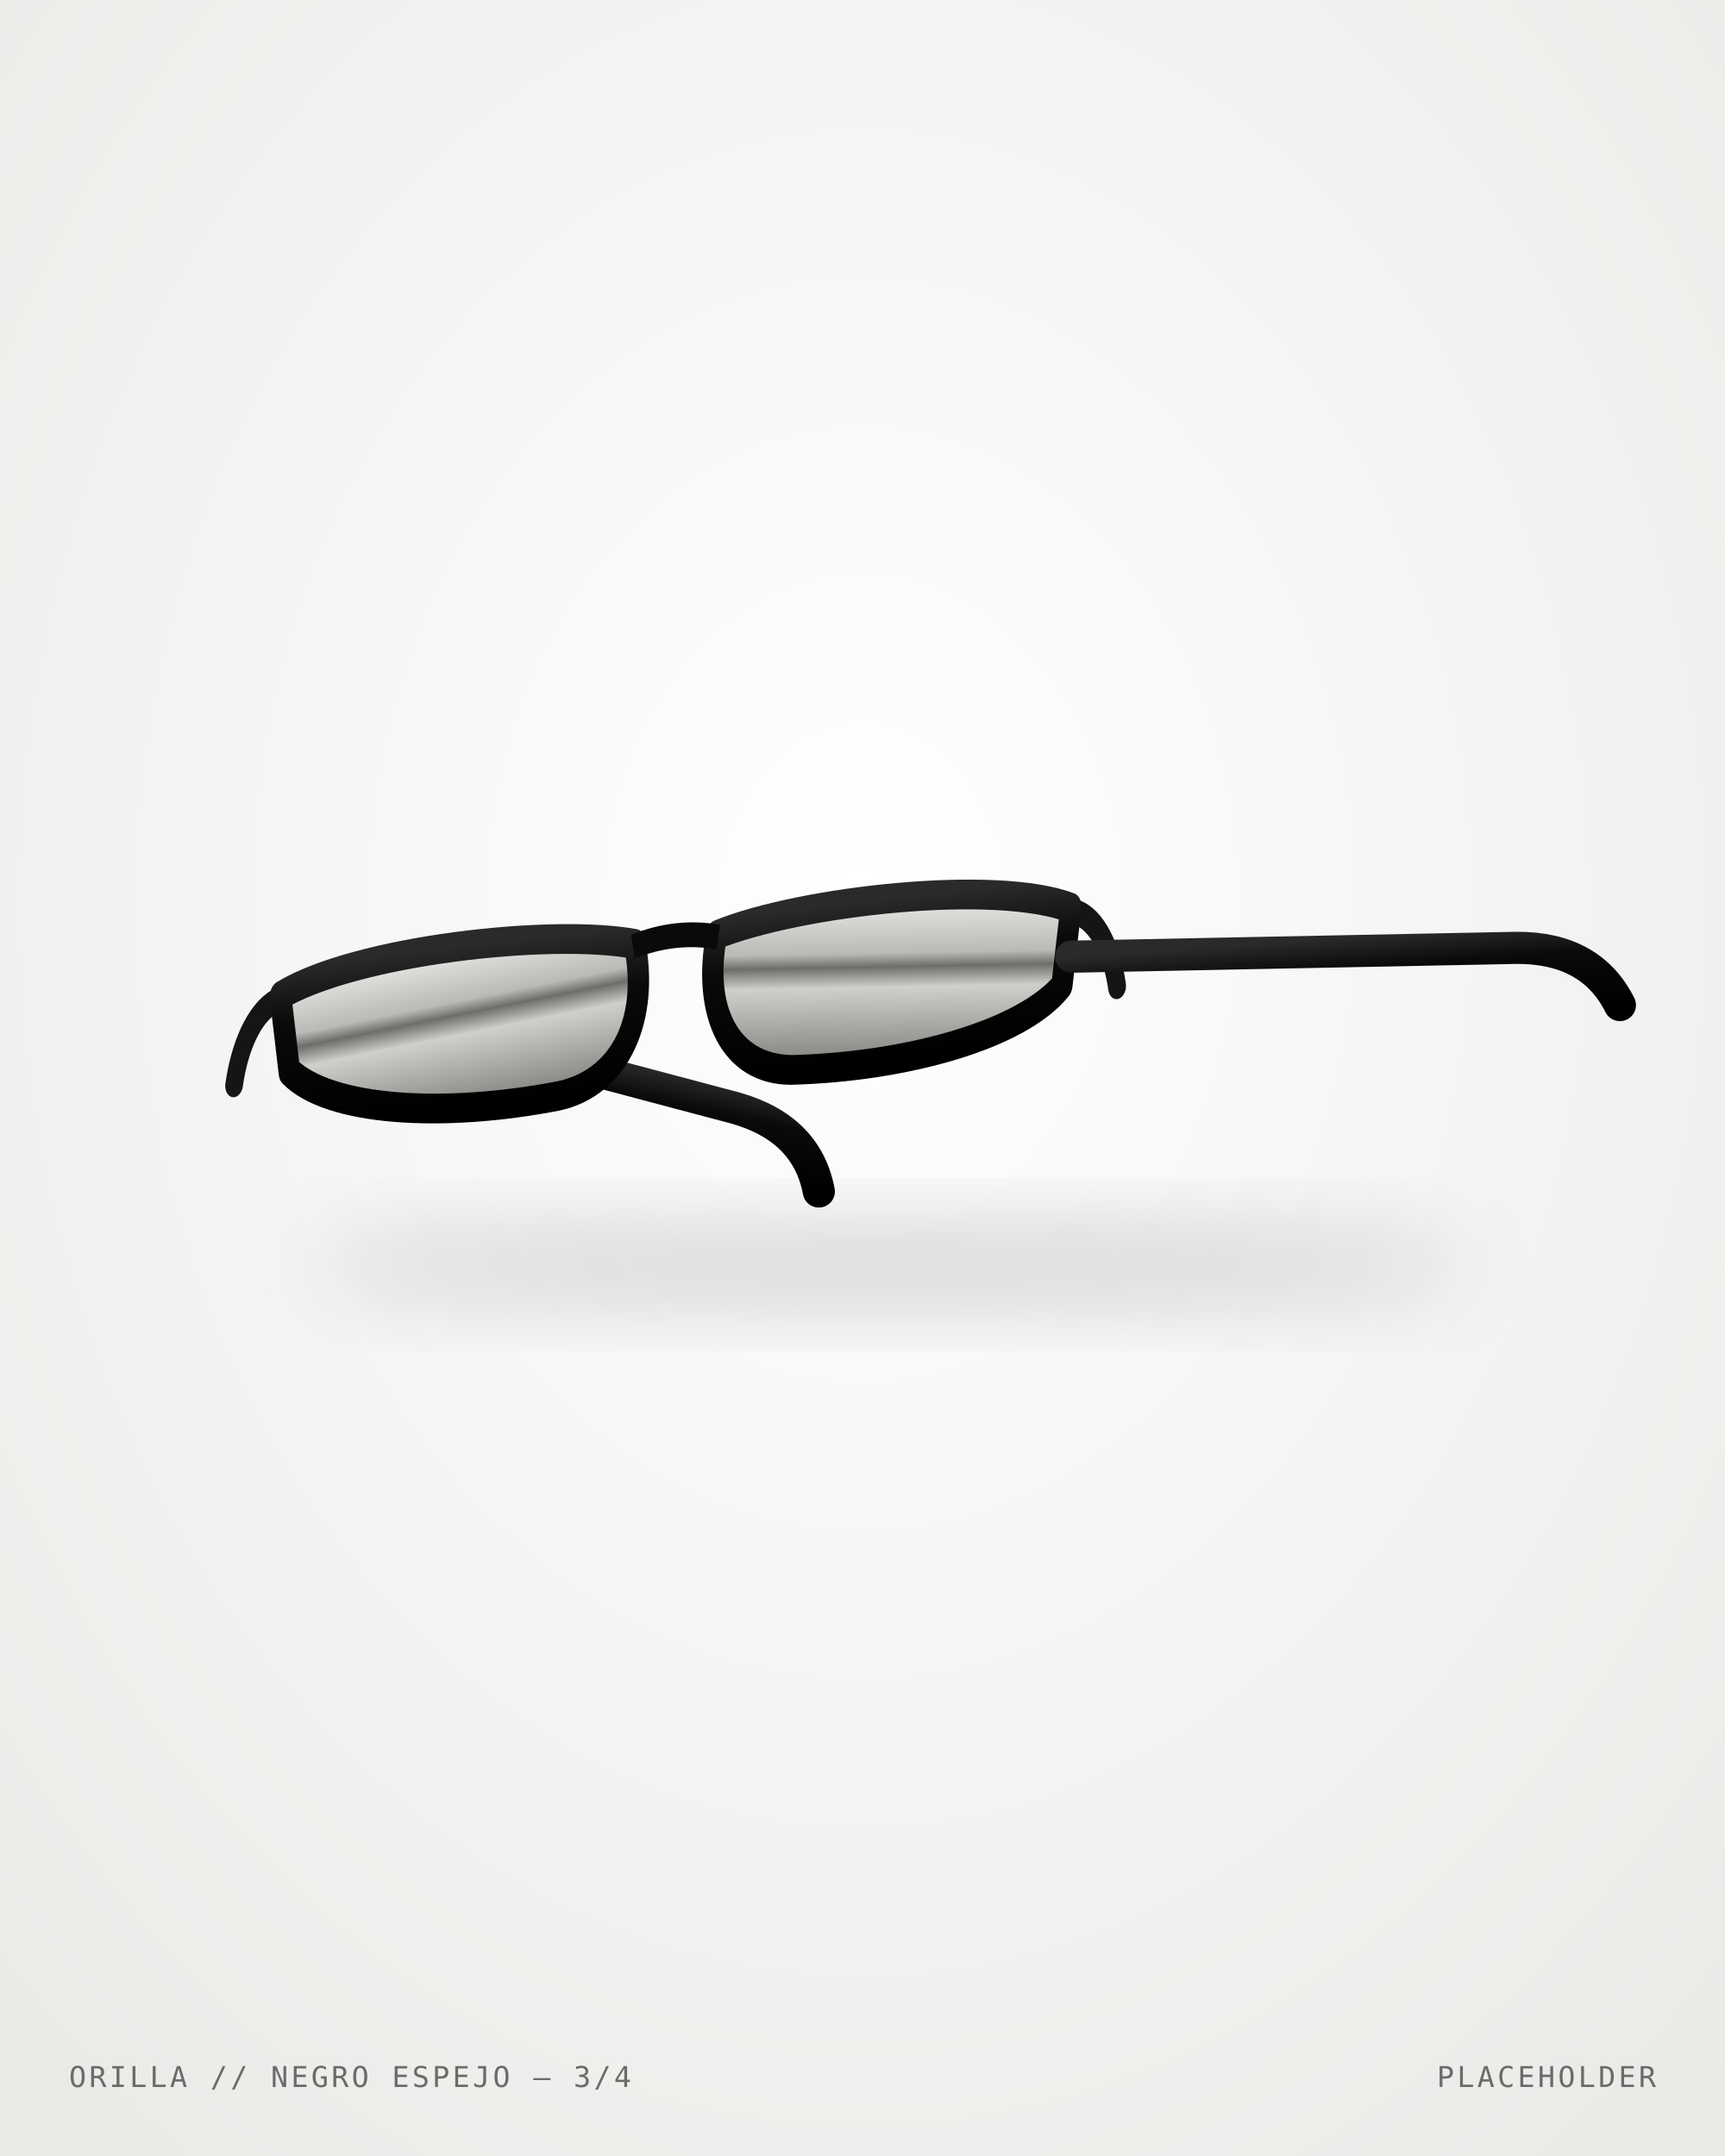
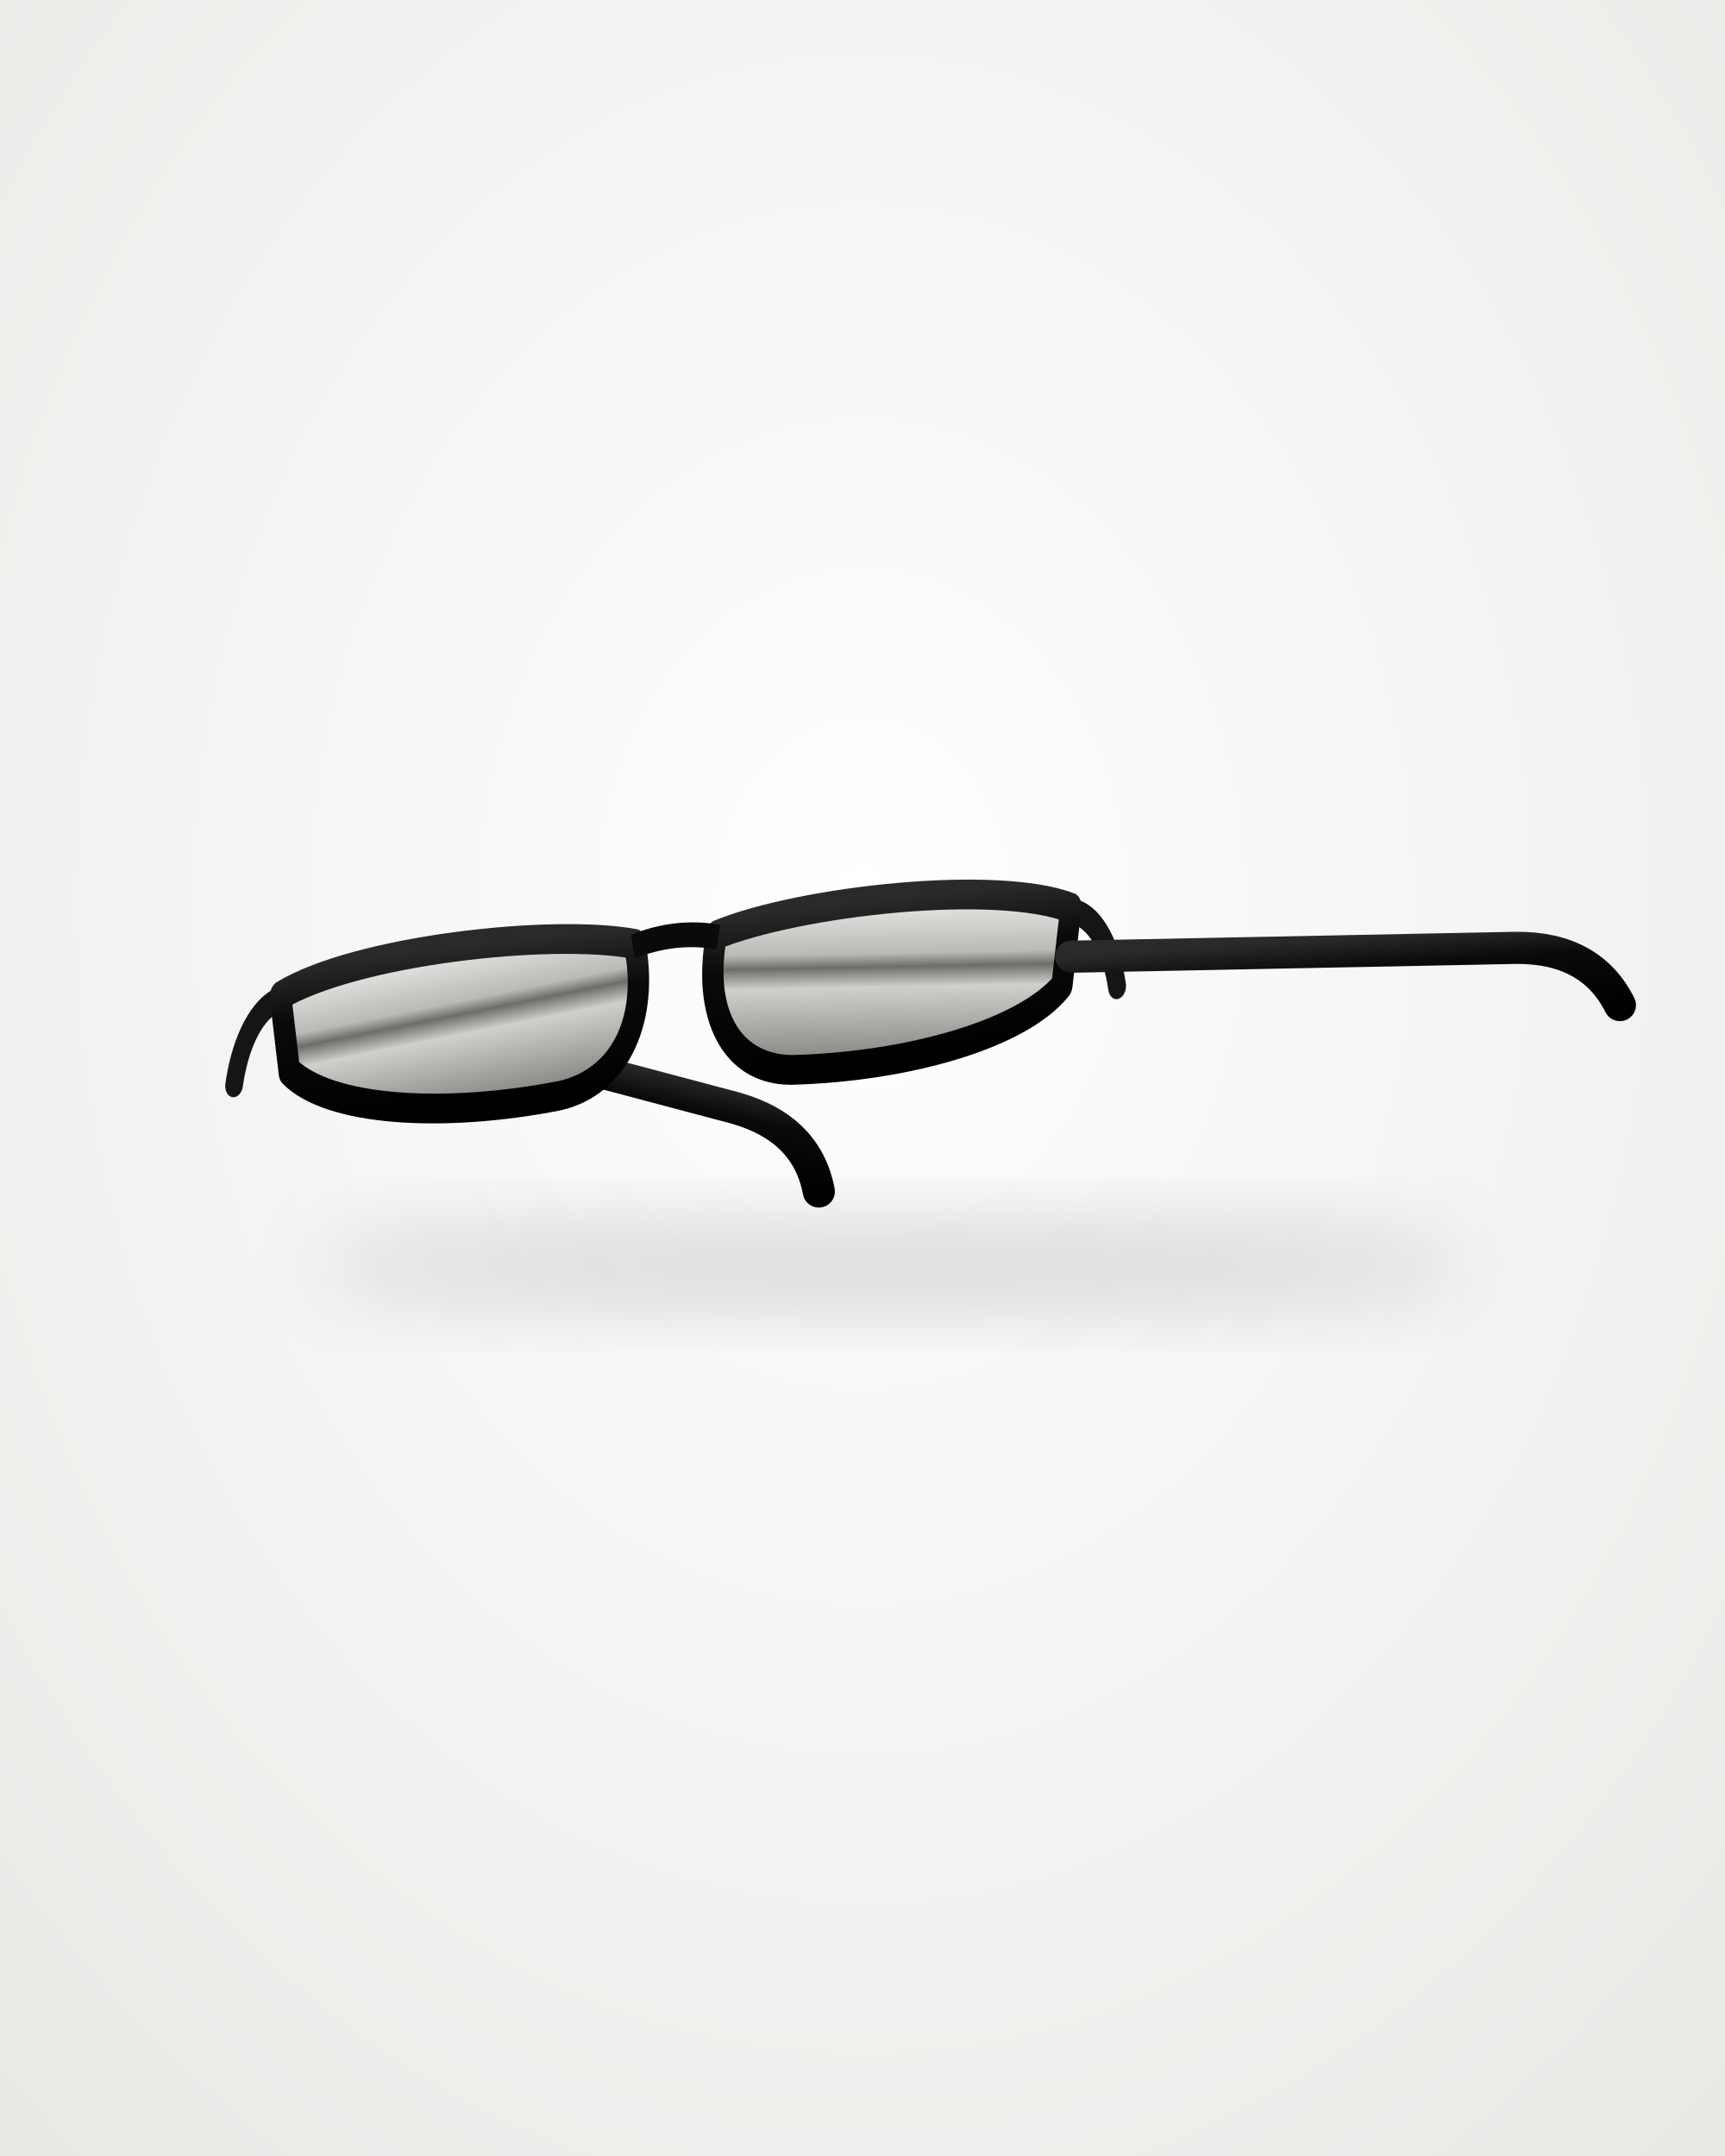
<svg xmlns="http://www.w3.org/2000/svg" viewBox="0 0 1200 1500" width="1200" height="1500" role="img" aria-label="ORILLA // NEGRO ESPEJO — 3/4">
  <defs>
    <radialGradient id="studio-orilla-side" cx="50%" cy="42%" r="75%">
      <stop offset="0" stop-color="#FFFFFF" />
      <stop offset="1" stop-color="#E9E9E6" />
    </radialGradient>
    <linearGradient id="black-orilla-side" x1="0" y1="0" x2="0" y2="1">
      <stop offset="0" stop-color="#2a2a2a" />
      <stop offset=".35" stop-color="#0A0A0A" />
      <stop offset="1" stop-color="#000" />
    </linearGradient>
    <linearGradient id="lens-orilla-side" x1="0" y1="0" x2=".3" y2="1">
      <stop offset="0" stop-color="#262626" />
      <stop offset=".5" stop-color="#0d0d0d" />
      <stop offset="1" stop-color="#030303" />
    </linearGradient>
    <linearGradient id="smoke-orilla-side" x1="0" y1="0" x2="0" y2="1">
      <stop offset="0" stop-color="#4a4a48" />
      <stop offset="1" stop-color="#1c1c1b" />
    </linearGradient>
    <linearGradient id="mirror-orilla-side" x1="0" y1="0" x2=".2" y2="1">
      <stop offset="0" stop-color="#f7f7f5" />
      <stop offset=".42" stop-color="#b9b9b6" />
      <stop offset=".5" stop-color="#6d6d6a" />
      <stop offset=".62" stop-color="#cfcfcb" />
      <stop offset="1" stop-color="#8d8d89" />
    </linearGradient>
    <linearGradient id="silver-orilla-side" x1="0" y1="0" x2="1" y2="1">
      <stop offset="0" stop-color="#f4f4f2" />
      <stop offset=".45" stop-color="#9c9c98" />
      <stop offset=".6" stop-color="#e2e2df" />
      <stop offset="1" stop-color="#7d7d79" />
    </linearGradient>
    <filter id="soft-orilla-side" x="-50%" y="-50%" width="200%" height="200%">
      <feGaussianBlur stdDeviation="28" />
    </filter>
    <filter id="grain-orilla-side" x="0" y="0" width="100%" height="100%">
      <feTurbulence type="fractalNoise" baseFrequency=".85" numOctaves="2" stitchTiles="stitch" />
      <feColorMatrix type="matrix" values="0 0 0 0 .5  0 0 0 0 .5  0 0 0 0 .5  0 0 0 .55 0" />
    </filter>
  </defs>
  <rect width="1200" height="1500" fill="url(#studio-orilla-side)" />
  <ellipse cx="620" cy="880" rx="400" ry="30" fill="#000" opacity=".14" filter="url(#soft-orilla-side)" />
  <g transform="translate(470 700) scale(.86)">
    <g transform="translate(-300 -10) rotate(12)">
      <path d="M 0 0 L 360 18 Q 420 22 440 70" stroke="url(#black-orilla-side)" stroke-width="26" fill="none" stroke-linecap="round" />
    </g>
    <g transform="matrix(.72 -.08 0 1 0 0)">
      <path d="M -450 -40 C -474 -32 -490 -6 -496 24" stroke="#151515" stroke-width="20" fill="none" stroke-linecap="round" />
      <path d="M -444 -44 C -360 -74 -140 -74 -46 -54 C -30 6 -60 56 -130 62 C -260 70 -390 54 -434 18 Z" fill="url(#mirror-orilla-side)" stroke="url(#black-orilla-side)" stroke-width="24" stroke-linejoin="round" />
      <g transform="scale(-1,1)">
        <path d="M -450 -40 C -474 -32 -490 -6 -496 24" stroke="#151515" stroke-width="20" fill="none" stroke-linecap="round" />
        <path d="M -444 -44 C -360 -74 -140 -74 -46 -54 C -30 6 -60 56 -130 62 C -260 70 -390 54 -434 18 Z" fill="url(#mirror-orilla-side)" stroke="url(#black-orilla-side)" stroke-width="24" stroke-linejoin="round" />
      </g>
      <path d="M -48 -52 Q 0 -62 48 -52" stroke="#0A0A0A" stroke-width="20" fill="none" />
    </g>
    <g transform="translate(320 -40) rotate(-4)">
      <path d="M 0 0 L 360 18 Q 420 22 440 70" stroke="url(#black-orilla-side)" stroke-width="26" fill="none" stroke-linecap="round" />
    </g>
  </g>
-   <g font-family="ui-monospace, Menlo, Consolas, monospace" font-size="20" letter-spacing="2" fill="#6B6B6B">
-     <text x="48" y="1452">ORILLA // NEGRO ESPEJO — 3/4</text>
-     <text x="1152" y="1452" text-anchor="end">PLACEHOLDER</text>
-   </g>
</svg>
